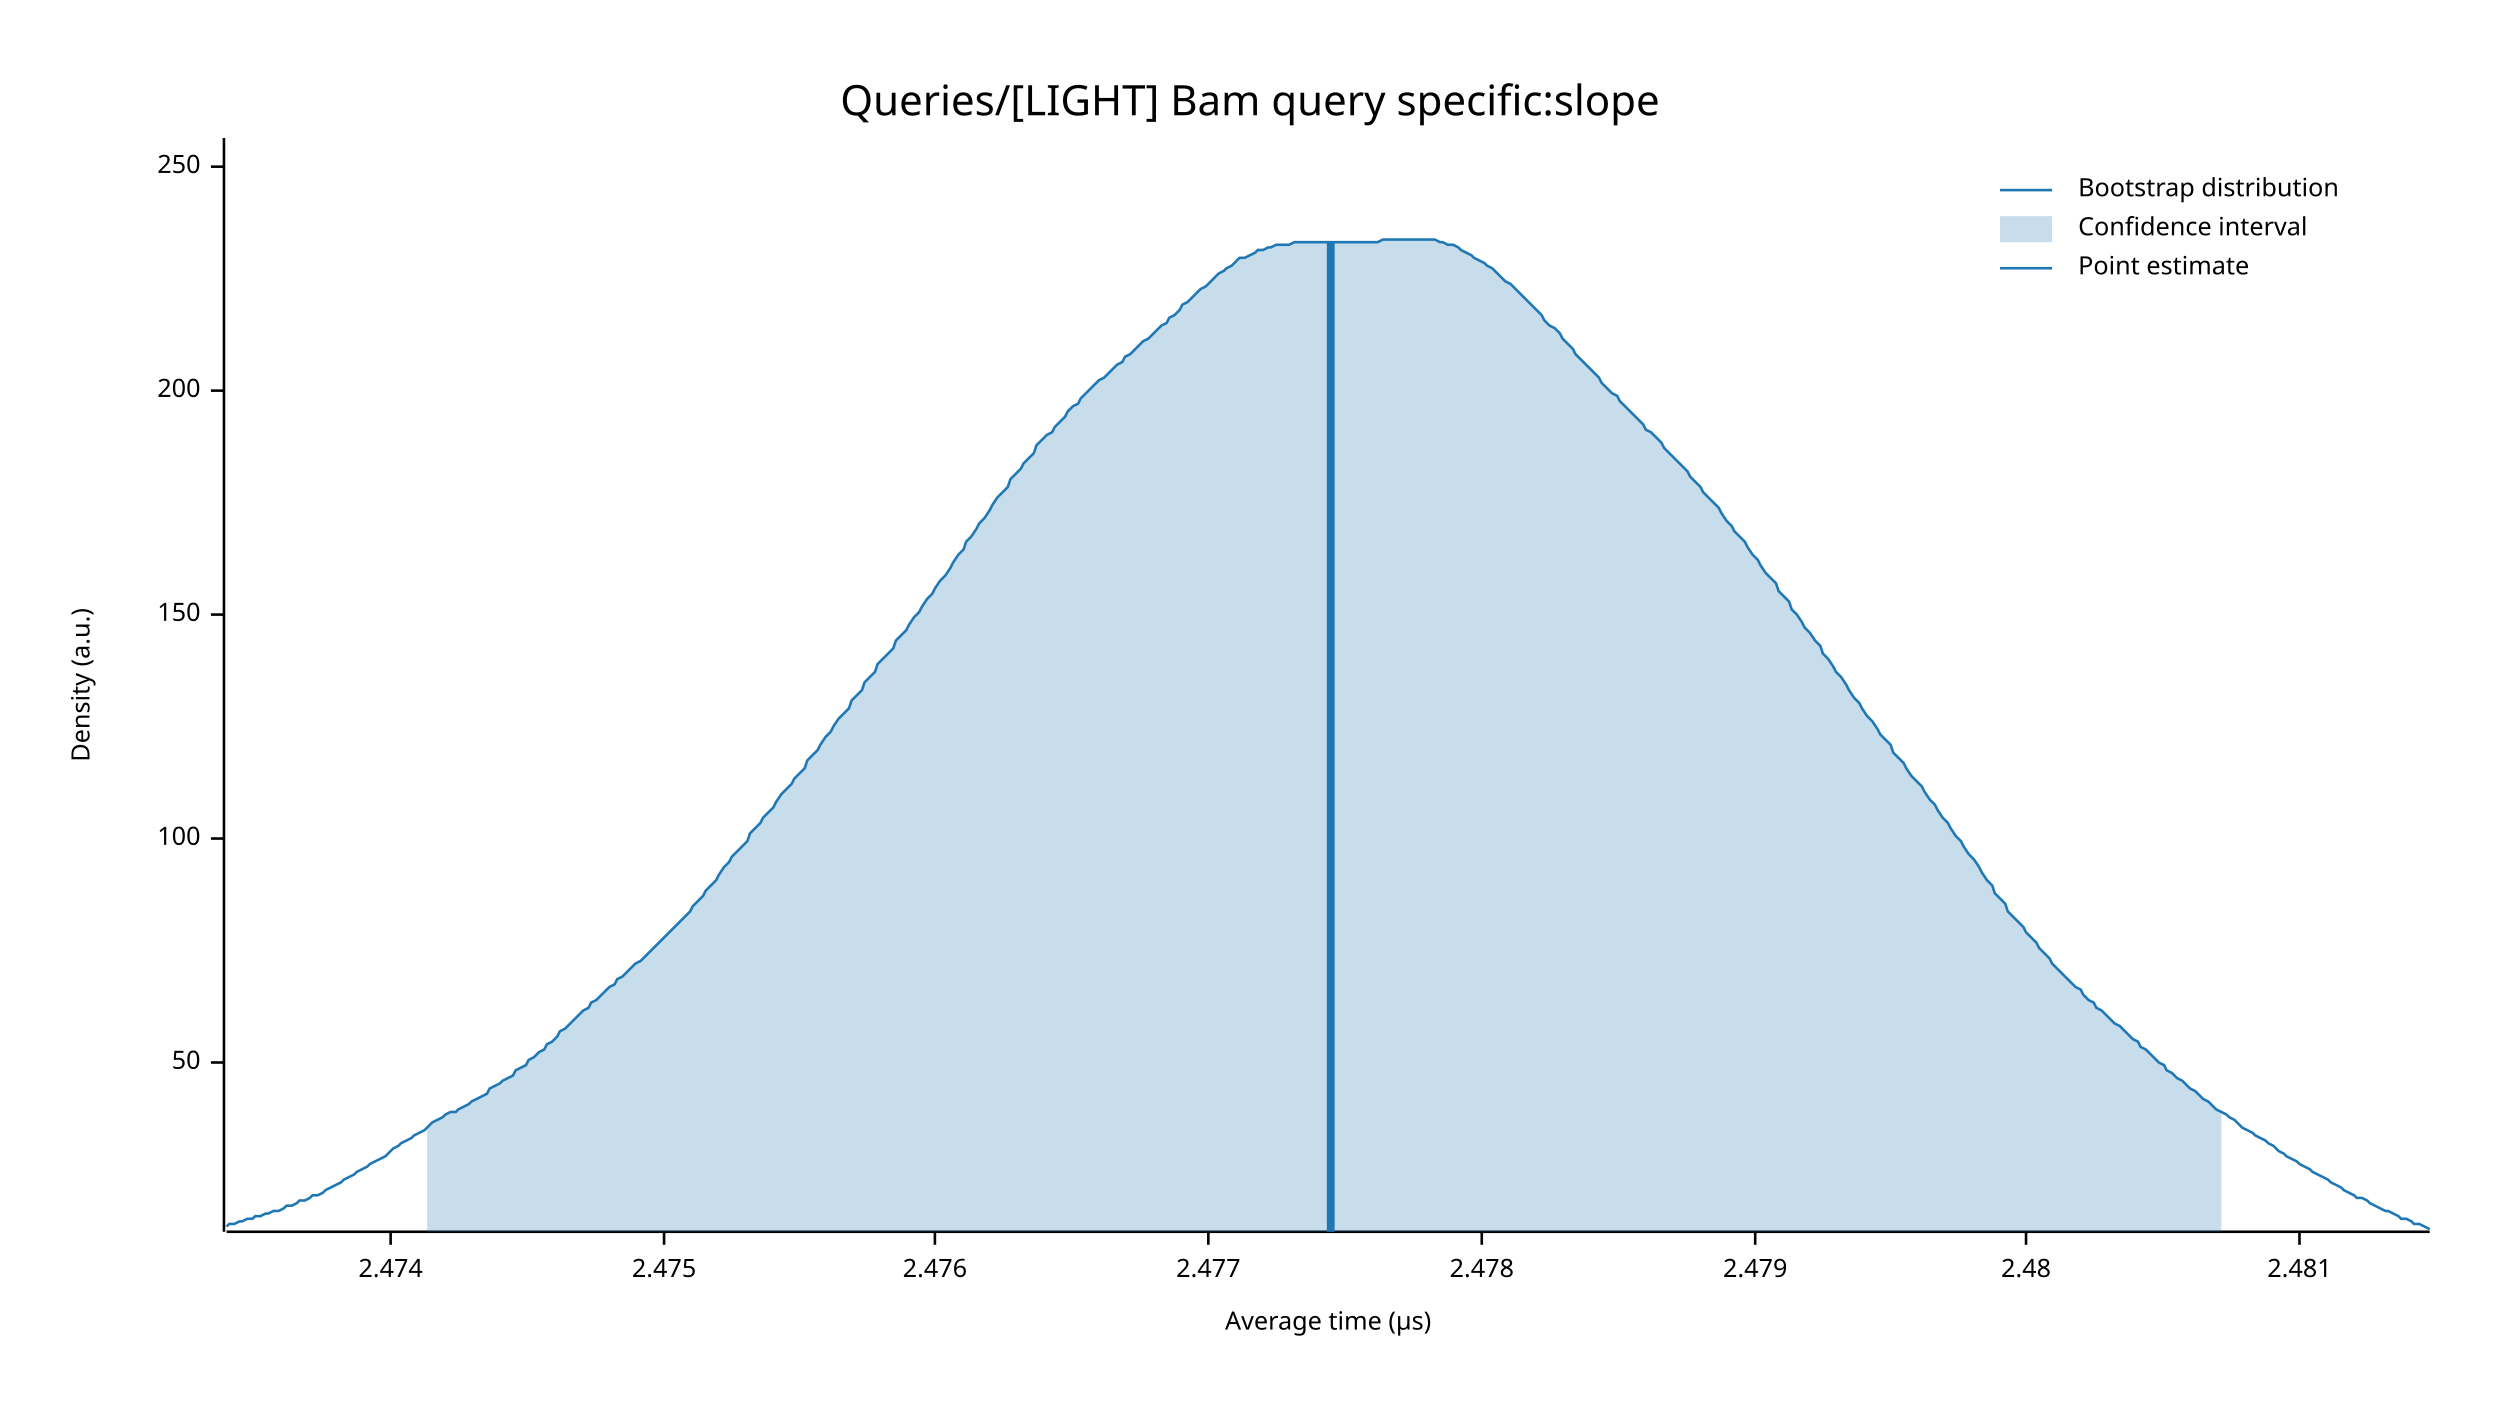
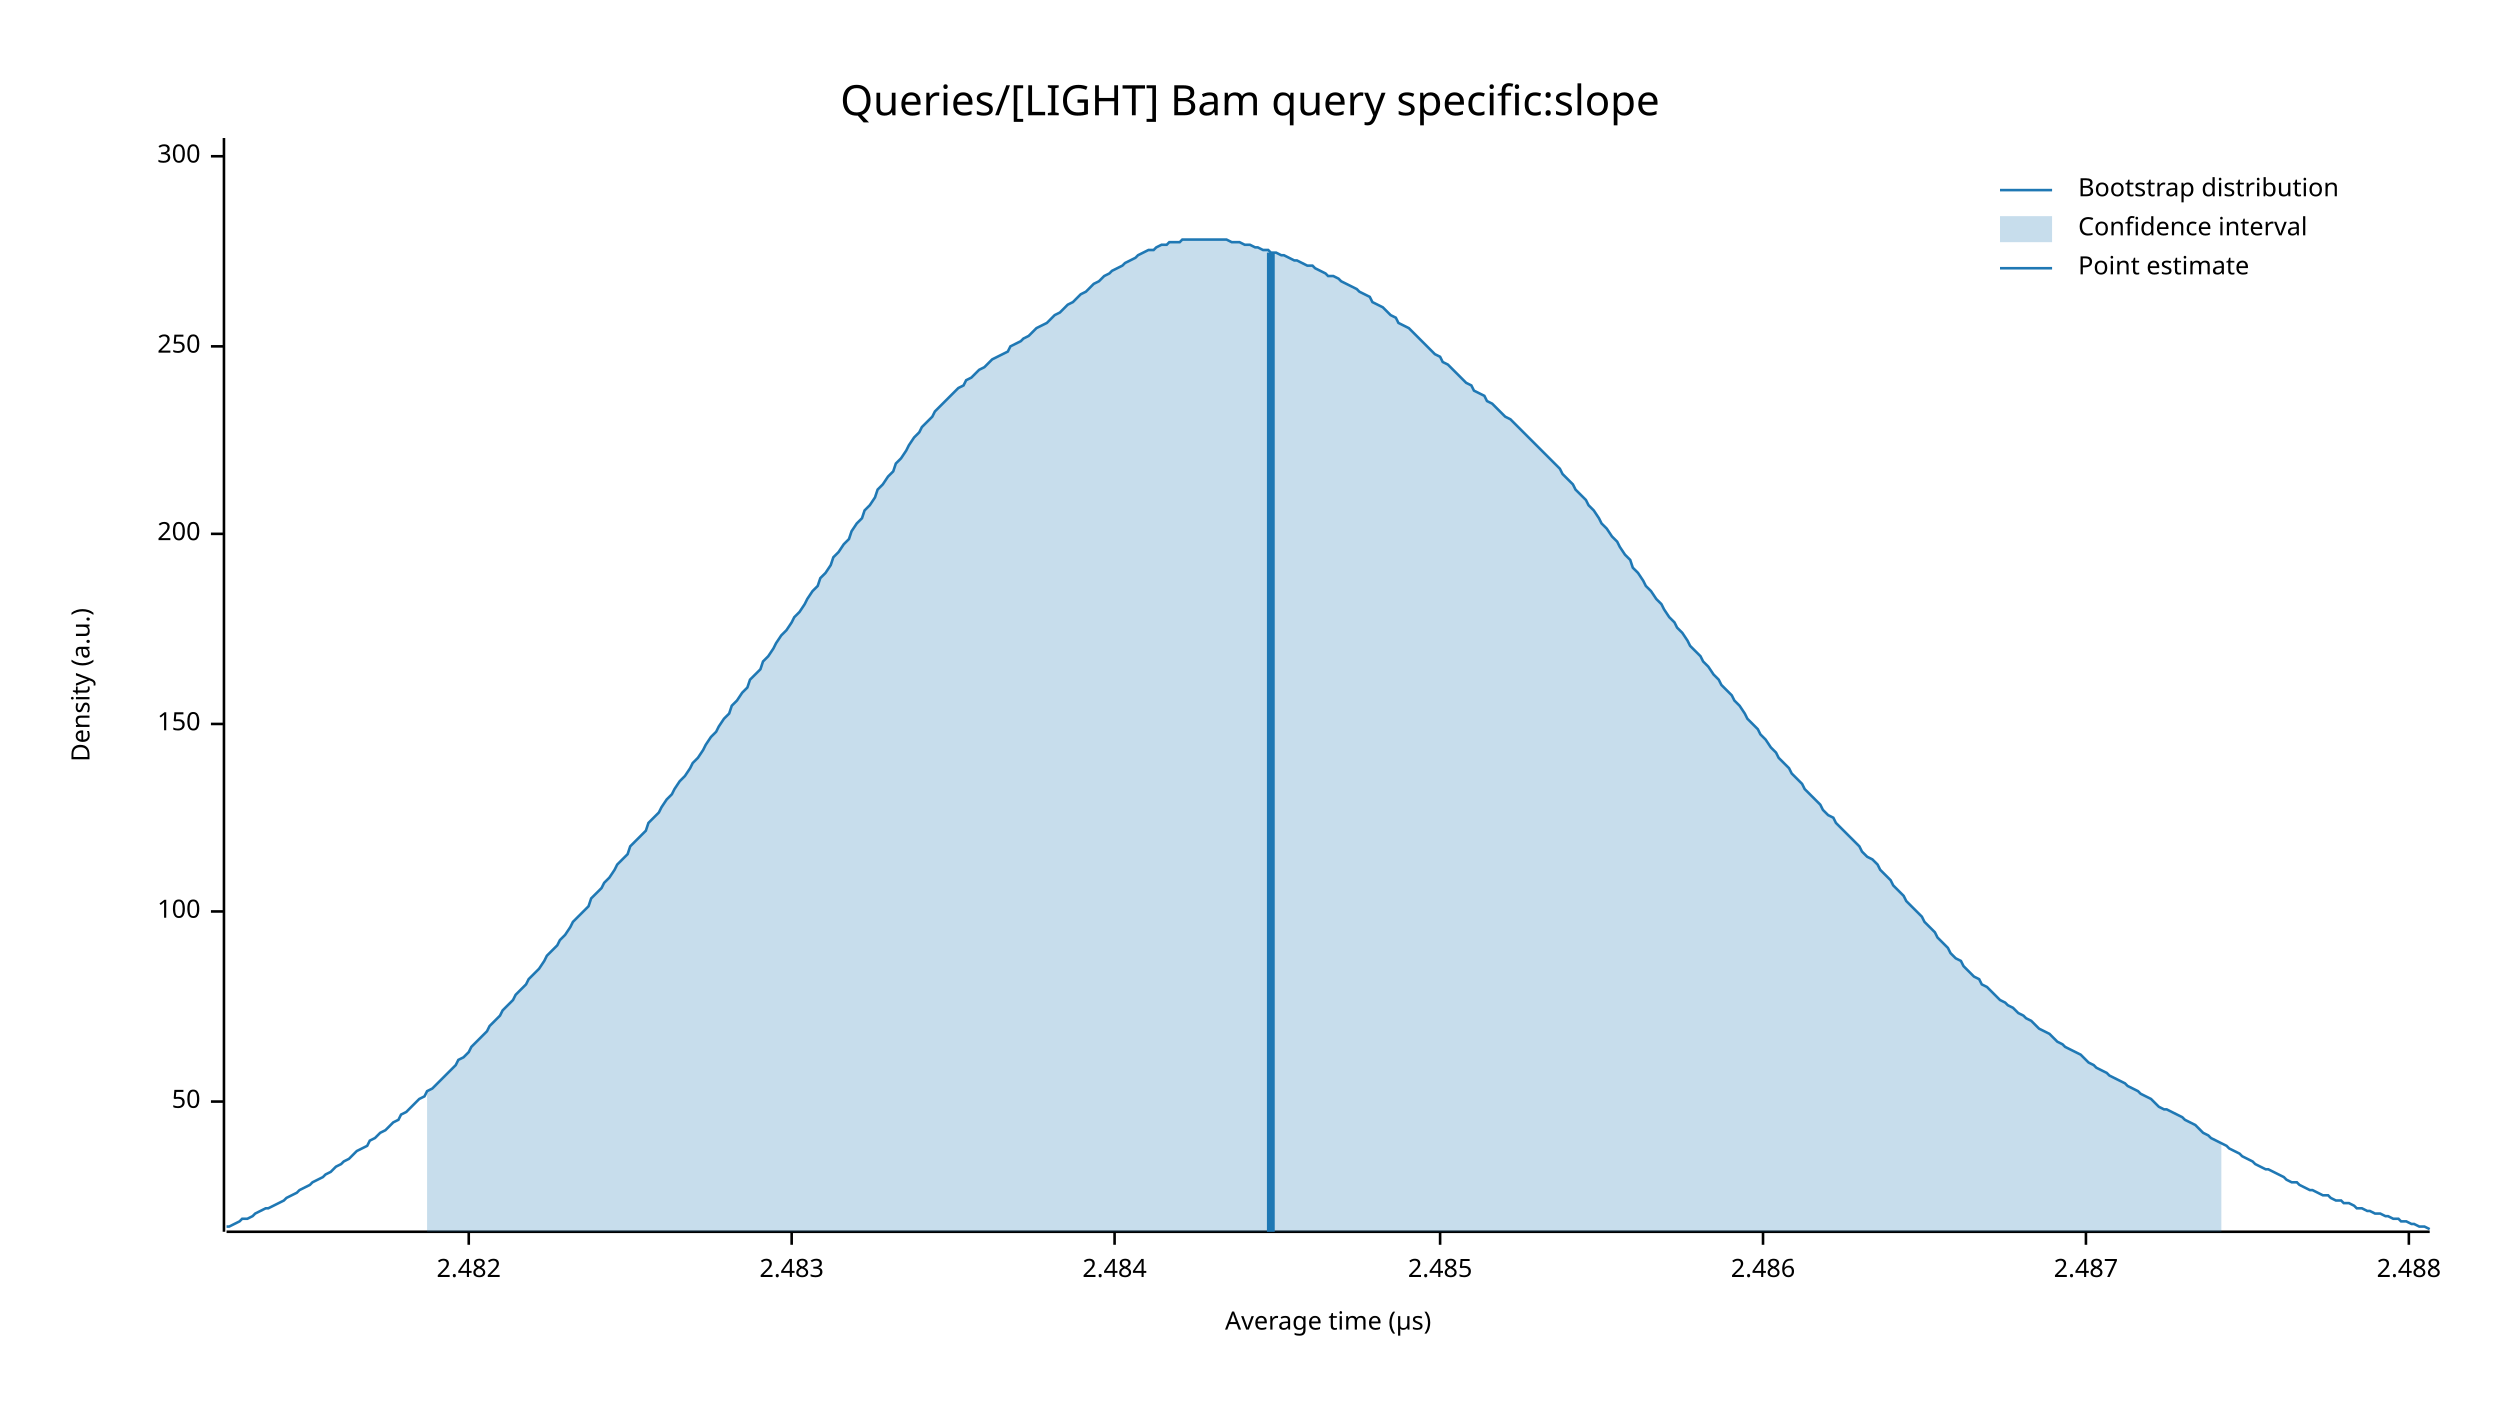
<svg xmlns="http://www.w3.org/2000/svg" width="960" height="540" viewBox="0 0 960 540">
  <text x="480" y="32" dy="0.76em" text-anchor="middle" font-family="sans-serif" font-size="16.129" opacity="1" fill="#000000">
Queries/[LIGHT] Bam query specific:slope
</text>
  <text x="27" y="263" dy="0.76em" text-anchor="middle" font-family="sans-serif" font-size="9.677" opacity="1" fill="#000000" transform="rotate(270, 27, 263)">
Density (a.u.)
</text>
  <text x="510" y="513" dy="-0.5ex" text-anchor="middle" font-family="sans-serif" font-size="9.677" opacity="1" fill="#000000">
Average time (µs)
</text>
  <polyline fill="none" opacity="1" stroke="#000000" stroke-width="1" points="86,53 86,473 " />
-   <text x="77" y="408" dy="0.5ex" text-anchor="end" font-family="sans-serif" font-size="9.677" opacity="1" fill="#000000">
+   <text x="77" y="423" dy="0.5ex" text-anchor="end" font-family="sans-serif" font-size="9.677" opacity="1" fill="#000000">
50
</text>
-   <polyline fill="none" opacity="1" stroke="#000000" stroke-width="1" points="81,408 86,408 " />
-   <text x="77" y="322" dy="0.5ex" text-anchor="end" font-family="sans-serif" font-size="9.677" opacity="1" fill="#000000">
+   <polyline fill="none" opacity="1" stroke="#000000" stroke-width="1" points="81,423 86,423 " />
+   <text x="77" y="350" dy="0.5ex" text-anchor="end" font-family="sans-serif" font-size="9.677" opacity="1" fill="#000000">
100
</text>
-   <polyline fill="none" opacity="1" stroke="#000000" stroke-width="1" points="81,322 86,322 " />
-   <text x="77" y="236" dy="0.5ex" text-anchor="end" font-family="sans-serif" font-size="9.677" opacity="1" fill="#000000">
+   <polyline fill="none" opacity="1" stroke="#000000" stroke-width="1" points="81,350 86,350 " />
+   <text x="77" y="278" dy="0.5ex" text-anchor="end" font-family="sans-serif" font-size="9.677" opacity="1" fill="#000000">
150
</text>
-   <polyline fill="none" opacity="1" stroke="#000000" stroke-width="1" points="81,236 86,236 " />
-   <text x="77" y="150" dy="0.5ex" text-anchor="end" font-family="sans-serif" font-size="9.677" opacity="1" fill="#000000">
+   <polyline fill="none" opacity="1" stroke="#000000" stroke-width="1" points="81,278 86,278 " />
+   <text x="77" y="205" dy="0.5ex" text-anchor="end" font-family="sans-serif" font-size="9.677" opacity="1" fill="#000000">
200
</text>
-   <polyline fill="none" opacity="1" stroke="#000000" stroke-width="1" points="81,150 86,150 " />
-   <text x="77" y="64" dy="0.5ex" text-anchor="end" font-family="sans-serif" font-size="9.677" opacity="1" fill="#000000">
+   <polyline fill="none" opacity="1" stroke="#000000" stroke-width="1" points="81,205 86,205 " />
+   <text x="77" y="133" dy="0.5ex" text-anchor="end" font-family="sans-serif" font-size="9.677" opacity="1" fill="#000000">
250
</text>
-   <polyline fill="none" opacity="1" stroke="#000000" stroke-width="1" points="81,64 86,64 " />
+   <polyline fill="none" opacity="1" stroke="#000000" stroke-width="1" points="81,133 86,133 " />
+   <text x="77" y="60" dy="0.5ex" text-anchor="end" font-family="sans-serif" font-size="9.677" opacity="1" fill="#000000">
+ 300
+ </text>
+   <polyline fill="none" opacity="1" stroke="#000000" stroke-width="1" points="81,60 86,60 " />
  <polyline fill="none" opacity="1" stroke="#000000" stroke-width="1" points="87,473 933,473 " />
-   <text x="150" y="483" dy="0.76em" text-anchor="middle" font-family="sans-serif" font-size="9.677" opacity="1" fill="#000000">
- 2.474
+   <text x="180" y="483" dy="0.76em" text-anchor="middle" font-family="sans-serif" font-size="9.677" opacity="1" fill="#000000">
+ 2.482
</text>
-   <polyline fill="none" opacity="1" stroke="#000000" stroke-width="1" points="150,473 150,478 " />
-   <text x="255" y="483" dy="0.76em" text-anchor="middle" font-family="sans-serif" font-size="9.677" opacity="1" fill="#000000">
- 2.475
+   <polyline fill="none" opacity="1" stroke="#000000" stroke-width="1" points="180,473 180,478 " />
+   <text x="304" y="483" dy="0.76em" text-anchor="middle" font-family="sans-serif" font-size="9.677" opacity="1" fill="#000000">
+ 2.483
</text>
-   <polyline fill="none" opacity="1" stroke="#000000" stroke-width="1" points="255,473 255,478 " />
-   <text x="359" y="483" dy="0.76em" text-anchor="middle" font-family="sans-serif" font-size="9.677" opacity="1" fill="#000000">
- 2.476
+   <polyline fill="none" opacity="1" stroke="#000000" stroke-width="1" points="304,473 304,478 " />
+   <text x="428" y="483" dy="0.76em" text-anchor="middle" font-family="sans-serif" font-size="9.677" opacity="1" fill="#000000">
+ 2.484
</text>
-   <polyline fill="none" opacity="1" stroke="#000000" stroke-width="1" points="359,473 359,478 " />
-   <text x="464" y="483" dy="0.76em" text-anchor="middle" font-family="sans-serif" font-size="9.677" opacity="1" fill="#000000">
- 2.477
+   <polyline fill="none" opacity="1" stroke="#000000" stroke-width="1" points="428,473 428,478 " />
+   <text x="553" y="483" dy="0.76em" text-anchor="middle" font-family="sans-serif" font-size="9.677" opacity="1" fill="#000000">
+ 2.485
</text>
-   <polyline fill="none" opacity="1" stroke="#000000" stroke-width="1" points="464,473 464,478 " />
-   <text x="569" y="483" dy="0.76em" text-anchor="middle" font-family="sans-serif" font-size="9.677" opacity="1" fill="#000000">
- 2.478
+   <polyline fill="none" opacity="1" stroke="#000000" stroke-width="1" points="553,473 553,478 " />
+   <text x="677" y="483" dy="0.76em" text-anchor="middle" font-family="sans-serif" font-size="9.677" opacity="1" fill="#000000">
+ 2.486
</text>
-   <polyline fill="none" opacity="1" stroke="#000000" stroke-width="1" points="569,473 569,478 " />
-   <text x="674" y="483" dy="0.76em" text-anchor="middle" font-family="sans-serif" font-size="9.677" opacity="1" fill="#000000">
- 2.479
+   <polyline fill="none" opacity="1" stroke="#000000" stroke-width="1" points="677,473 677,478 " />
+   <text x="801" y="483" dy="0.76em" text-anchor="middle" font-family="sans-serif" font-size="9.677" opacity="1" fill="#000000">
+ 2.487
</text>
-   <polyline fill="none" opacity="1" stroke="#000000" stroke-width="1" points="674,473 674,478 " />
-   <text x="778" y="483" dy="0.76em" text-anchor="middle" font-family="sans-serif" font-size="9.677" opacity="1" fill="#000000">
- 2.48
+   <polyline fill="none" opacity="1" stroke="#000000" stroke-width="1" points="801,473 801,478 " />
+   <text x="925" y="483" dy="0.76em" text-anchor="middle" font-family="sans-serif" font-size="9.677" opacity="1" fill="#000000">
+ 2.488
</text>
-   <polyline fill="none" opacity="1" stroke="#000000" stroke-width="1" points="778,473 778,478 " />
-   <text x="883" y="483" dy="0.76em" text-anchor="middle" font-family="sans-serif" font-size="9.677" opacity="1" fill="#000000">
- 2.481
- </text>
-   <polyline fill="none" opacity="1" stroke="#000000" stroke-width="1" points="883,473 883,478 " />
-   <polyline fill="none" opacity="1" stroke="#1F78B4" stroke-width="1" points="87,471 88,470 90,470 92,469 93,469 95,468 97,468 98,467 100,467 102,466 103,466 105,465 107,465 109,464 110,463 112,463 114,462 115,461 117,461 119,460 120,459 122,459 124,458 125,457 127,456 129,455 131,454 132,453 134,452 136,451 137,450 139,449 141,448 142,447 144,446 146,445 148,444 149,443 151,441 153,440 154,439 156,438 158,437 159,436 161,435 163,434 164,433 166,431 168,430 170,429 171,428 173,427 175,427 176,426 178,425 180,424 181,423 183,422 185,421 187,420 188,418 190,417 192,416 193,415 195,414 197,413 198,411 200,410 202,409 203,407 205,406 207,404 209,403 210,401 212,400 214,398 215,396 217,395 219,393 220,392 222,390 224,388 226,387 227,385 229,384 231,382 232,381 234,379 236,378 237,376 239,375 241,373 242,372 244,370 246,369 248,367 249,366 251,364 253,362 254,361 256,359 258,357 259,356 261,354 263,352 265,350 266,348 268,346 270,344 271,342 273,340 275,338 276,336 278,333 280,331 281,329 283,327 285,325 287,323 288,320 290,318 292,316 293,314 295,312 297,310 298,308 300,305 302,303 304,301 305,299 307,297 309,295 310,292 312,290 314,288 315,286 317,283 319,281 320,279 322,276 324,274 326,272 327,269 329,267 331,265 332,262 334,260 336,258 337,255 339,253 341,251 343,249 344,246 346,244 348,242 349,240 351,237 353,235 354,233 356,230 358,228 359,226 361,223 363,221 365,218 366,216 368,213 370,211 371,208 373,206 375,203 376,201 378,199 380,196 381,194 383,191 385,189 387,187 388,184 390,182 392,180 393,178 395,176 397,174 398,171 400,169 402,167 404,166 405,164 407,162 409,160 410,158 412,156 414,155 415,153 417,151 419,149 420,148 422,146 424,145 426,143 427,142 429,140 431,139 432,137 434,136 436,134 437,133 439,131 441,130 443,128 444,127 446,125 448,124 449,122 451,121 453,119 454,117 456,116 458,114 459,113 461,111 463,110 465,108 466,107 468,105 470,104 471,103 473,102 475,100 476,99 478,99 480,98 482,97 483,96 485,96 487,95 488,95 490,94 492,94 493,94 495,94 497,93 498,93 500,93 502,93 504,93 505,93 507,93 509,93 510,93 512,93 514,93 515,93 517,93 519,93 521,93 522,93 524,93 526,93 527,93 529,93 531,92 532,92 534,92 536,92 537,92 539,92 541,92 543,92 544,92 546,92 548,92 549,92 551,92 553,93 554,93 556,94 558,94 560,95 561,96 563,97 565,98 566,99 568,100 570,101 571,102 573,103 575,105 576,106 578,108 580,109 582,111 583,112 585,114 587,116 588,117 590,119 592,121 593,123 595,125 597,126 599,128 600,130 602,132 604,134 605,136 607,138 609,140 610,141 612,143 614,145 615,147 617,149 619,151 621,152 622,154 624,156 626,158 627,159 629,161 631,163 632,165 634,166 636,168 638,170 639,172 641,174 643,176 644,177 646,179 648,181 649,183 651,185 653,187 654,189 656,191 658,193 660,195 661,197 663,200 665,202 666,204 668,206 670,208 671,210 673,213 675,215 676,217 678,220 680,222 682,224 683,227 685,229 687,231 688,234 690,236 692,239 693,241 695,243 697,246 699,248 700,251 702,253 704,256 705,258 707,260 709,263 710,265 712,268 714,270 715,272 717,275 719,277 721,280 722,282 724,284 726,286 727,289 729,291 731,293 732,295 734,298 736,300 738,302 739,304 741,307 743,309 744,311 746,314 748,316 749,318 751,321 753,323 754,325 756,328 758,330 760,333 761,335 763,338 765,340 766,343 768,345 770,347 771,350 773,352 775,354 777,356 778,358 780,360 782,362 783,364 785,366 787,368 788,370 790,372 792,374 793,375 795,377 797,379 799,380 800,382 802,384 804,385 805,387 807,388 809,390 810,391 812,393 814,394 816,396 817,397 819,399 821,400 822,402 824,403 826,405 827,406 829,408 831,409 832,411 834,412 836,414 838,415 839,416 841,418 843,419 844,420 846,422 848,423 849,424 851,426 853,427 855,428 856,429 858,430 860,432 861,433 863,434 865,435 866,436 868,437 870,438 871,439 873,440 875,442 877,443 878,444 880,445 882,446 883,447 885,448 887,449 888,450 890,451 892,452 894,453 895,454 897,455 899,456 900,457 902,458 904,459 905,460 907,460 909,461 910,462 912,463 914,464 916,465 917,465 919,466 921,467 922,468 924,468 926,469 927,470 929,470 931,471 933,472 " />
-   <polygon opacity="0.25" fill="#1F78B4" points="164,433 166,431 168,430 170,429 171,428 173,427 175,427 176,426 178,425 180,424 181,423 183,422 185,421 187,420 188,418 190,417 192,416 193,415 195,414 197,413 198,411 200,410 202,409 203,407 205,406 207,404 209,403 210,401 212,400 214,398 215,396 217,395 219,393 220,392 222,390 224,388 226,387 227,385 229,384 231,382 232,381 234,379 236,378 237,376 239,375 241,373 242,372 244,370 246,369 248,367 249,366 251,364 253,362 254,361 256,359 258,357 259,356 261,354 263,352 265,350 266,348 268,346 270,344 271,342 273,340 275,338 276,336 278,333 280,331 281,329 283,327 285,325 287,323 288,320 290,318 292,316 293,314 295,312 297,310 298,308 300,305 302,303 304,301 305,299 307,297 309,295 310,292 312,290 314,288 315,286 317,283 319,281 320,279 322,276 324,274 326,272 327,269 329,267 331,265 332,262 334,260 336,258 337,255 339,253 341,251 343,249 344,246 346,244 348,242 349,240 351,237 353,235 354,233 356,230 358,228 359,226 361,223 363,221 365,218 366,216 368,213 370,211 371,208 373,206 375,203 376,201 378,199 380,196 381,194 383,191 385,189 387,187 388,184 390,182 392,180 393,178 395,176 397,174 398,171 400,169 402,167 404,166 405,164 407,162 409,160 410,158 412,156 414,155 415,153 417,151 419,149 420,148 422,146 424,145 426,143 427,142 429,140 431,139 432,137 434,136 436,134 437,133 439,131 441,130 443,128 444,127 446,125 448,124 449,122 451,121 453,119 454,117 456,116 458,114 459,113 461,111 463,110 465,108 466,107 468,105 470,104 471,103 473,102 475,100 476,99 478,99 480,98 482,97 483,96 485,96 487,95 488,95 490,94 492,94 493,94 495,94 497,93 498,93 500,93 502,93 504,93 505,93 507,93 509,93 510,93 512,93 514,93 515,93 517,93 519,93 521,93 522,93 524,93 526,93 527,93 529,93 531,92 532,92 534,92 536,92 537,92 539,92 541,92 543,92 544,92 546,92 548,92 549,92 551,92 553,93 554,93 556,94 558,94 560,95 561,96 563,97 565,98 566,99 568,100 570,101 571,102 573,103 575,105 576,106 578,108 580,109 582,111 583,112 585,114 587,116 588,117 590,119 592,121 593,123 595,125 597,126 599,128 600,130 602,132 604,134 605,136 607,138 609,140 610,141 612,143 614,145 615,147 617,149 619,151 621,152 622,154 624,156 626,158 627,159 629,161 631,163 632,165 634,166 636,168 638,170 639,172 641,174 643,176 644,177 646,179 648,181 649,183 651,185 653,187 654,189 656,191 658,193 660,195 661,197 663,200 665,202 666,204 668,206 670,208 671,210 673,213 675,215 676,217 678,220 680,222 682,224 683,227 685,229 687,231 688,234 690,236 692,239 693,241 695,243 697,246 699,248 700,251 702,253 704,256 705,258 707,260 709,263 710,265 712,268 714,270 715,272 717,275 719,277 721,280 722,282 724,284 726,286 727,289 729,291 731,293 732,295 734,298 736,300 738,302 739,304 741,307 743,309 744,311 746,314 748,316 749,318 751,321 753,323 754,325 756,328 758,330 760,333 761,335 763,338 765,340 766,343 768,345 770,347 771,350 773,352 775,354 777,356 778,358 780,360 782,362 783,364 785,366 787,368 788,370 790,372 792,374 793,375 795,377 797,379 799,380 800,382 802,384 804,385 805,387 807,388 809,390 810,391 812,393 814,394 816,396 817,397 819,399 821,400 822,402 824,403 826,405 827,406 829,408 831,409 832,411 834,412 836,414 838,415 839,416 841,418 843,419 844,420 846,422 848,423 849,424 851,426 853,427 853,473 164,473 " />
-   <polyline fill="none" opacity="1" stroke="#1F78B4" stroke-width="3" points="511,473 511,93 " />
+   <polyline fill="none" opacity="1" stroke="#000000" stroke-width="1" points="925,473 925,478 " />
+   <polyline fill="none" opacity="1" stroke="#1F78B4" stroke-width="1" points="87,471 88,471 90,470 92,469 93,468 95,468 97,467 98,466 100,465 102,464 103,464 105,463 107,462 109,461 110,460 112,459 114,458 115,457 117,456 119,455 120,454 122,453 124,452 125,451 127,450 129,448 131,447 132,446 134,445 136,443 137,442 139,441 141,440 142,438 144,437 146,435 148,434 149,433 151,431 153,430 154,428 156,427 158,425 159,424 161,422 163,421 164,419 166,418 168,416 170,414 171,413 173,411 175,409 176,407 178,406 180,404 181,402 183,400 185,398 187,396 188,394 190,392 192,390 193,388 195,386 197,384 198,382 200,380 202,378 203,376 205,374 207,372 209,369 210,367 212,365 214,363 215,361 217,359 219,356 220,354 222,352 224,350 226,348 227,345 229,343 231,341 232,339 234,337 236,334 237,332 239,330 241,328 242,325 244,323 246,321 248,319 249,316 251,314 253,312 254,310 256,307 258,305 259,303 261,300 263,298 265,295 266,293 268,291 270,288 271,286 273,283 275,281 276,279 278,276 280,274 281,271 283,269 285,266 287,264 288,261 290,259 292,257 293,254 295,252 297,249 298,247 300,244 302,242 304,239 305,237 307,235 309,232 310,230 312,227 314,225 315,222 317,220 319,217 320,214 322,212 324,209 326,207 327,204 329,201 331,199 332,196 334,194 336,191 337,188 339,186 341,183 343,181 344,178 346,176 348,173 349,171 351,168 353,166 354,164 356,162 358,160 359,158 361,156 363,154 365,152 366,151 368,149 370,148 371,146 373,145 375,143 376,142 378,141 380,139 381,138 383,137 385,136 387,135 388,133 390,132 392,131 393,130 395,129 397,127 398,126 400,125 402,124 404,122 405,121 407,120 409,118 410,117 412,116 414,114 415,113 417,112 419,110 420,109 422,108 424,106 426,105 427,104 429,103 431,102 432,101 434,100 436,99 437,98 439,97 441,96 443,96 444,95 446,94 448,94 449,93 451,93 453,93 454,92 456,92 458,92 459,92 461,92 463,92 465,92 466,92 468,92 470,92 471,92 473,93 475,93 476,93 478,94 480,94 482,95 483,95 485,96 487,96 488,97 490,97 492,98 493,98 495,99 497,100 498,100 500,101 502,102 504,102 505,103 507,104 509,105 510,106 512,106 514,107 515,108 517,109 519,110 521,111 522,112 524,113 526,114 527,116 529,117 531,118 532,119 534,121 536,122 537,124 539,125 541,126 543,128 544,129 546,131 548,133 549,134 551,136 553,137 554,139 556,140 558,142 560,144 561,145 563,147 565,148 566,150 568,151 570,152 571,154 573,155 575,157 576,158 578,160 580,161 582,163 583,164 585,166 587,168 588,169 590,171 592,173 593,174 595,176 597,178 599,180 600,182 602,184 604,186 605,188 607,190 609,192 610,194 612,196 614,199 615,201 617,203 619,206 621,208 622,210 624,213 626,215 627,218 629,220 631,223 632,225 634,227 636,230 638,232 639,234 641,237 643,239 644,241 646,243 648,246 649,248 651,250 653,252 654,254 656,256 658,259 660,261 661,263 663,265 665,267 666,269 668,271 670,274 671,276 673,278 675,280 676,282 678,284 680,287 682,289 683,291 685,293 687,295 688,297 690,299 692,301 693,303 695,305 697,307 699,309 700,311 702,313 704,314 705,316 707,318 709,320 710,321 712,323 714,325 715,327 717,329 719,330 721,332 722,334 724,336 726,338 727,340 729,342 731,344 732,346 734,348 736,350 738,352 739,354 741,356 743,358 744,360 746,362 748,364 749,366 751,368 753,369 754,371 756,373 758,375 760,376 761,378 763,379 765,381 766,382 768,384 770,385 771,386 773,387 775,389 777,390 778,391 780,392 782,394 783,395 785,396 787,397 788,398 790,400 792,401 793,402 795,403 797,404 799,405 800,406 802,408 804,409 805,410 807,411 809,412 810,413 812,414 814,415 816,416 817,417 819,418 821,419 822,420 824,421 826,422 827,423 829,425 831,426 832,426 834,427 836,428 838,429 839,430 841,431 843,432 844,433 846,435 848,436 849,437 851,438 853,439 855,440 856,441 858,442 860,443 861,444 863,445 865,446 866,447 868,448 870,449 871,449 873,450 875,451 877,452 878,453 880,454 882,454 883,455 885,456 887,457 888,457 890,458 892,459 894,459 895,460 897,461 899,461 900,462 902,462 904,463 905,464 907,464 909,465 910,465 912,466 914,466 916,467 917,467 919,468 921,468 922,469 924,469 926,470 927,470 929,471 931,471 933,472 " />
+   <polygon opacity="0.25" fill="#1F78B4" points="164,419 166,418 168,416 170,414 171,413 173,411 175,409 176,407 178,406 180,404 181,402 183,400 185,398 187,396 188,394 190,392 192,390 193,388 195,386 197,384 198,382 200,380 202,378 203,376 205,374 207,372 209,369 210,367 212,365 214,363 215,361 217,359 219,356 220,354 222,352 224,350 226,348 227,345 229,343 231,341 232,339 234,337 236,334 237,332 239,330 241,328 242,325 244,323 246,321 248,319 249,316 251,314 253,312 254,310 256,307 258,305 259,303 261,300 263,298 265,295 266,293 268,291 270,288 271,286 273,283 275,281 276,279 278,276 280,274 281,271 283,269 285,266 287,264 288,261 290,259 292,257 293,254 295,252 297,249 298,247 300,244 302,242 304,239 305,237 307,235 309,232 310,230 312,227 314,225 315,222 317,220 319,217 320,214 322,212 324,209 326,207 327,204 329,201 331,199 332,196 334,194 336,191 337,188 339,186 341,183 343,181 344,178 346,176 348,173 349,171 351,168 353,166 354,164 356,162 358,160 359,158 361,156 363,154 365,152 366,151 368,149 370,148 371,146 373,145 375,143 376,142 378,141 380,139 381,138 383,137 385,136 387,135 388,133 390,132 392,131 393,130 395,129 397,127 398,126 400,125 402,124 404,122 405,121 407,120 409,118 410,117 412,116 414,114 415,113 417,112 419,110 420,109 422,108 424,106 426,105 427,104 429,103 431,102 432,101 434,100 436,99 437,98 439,97 441,96 443,96 444,95 446,94 448,94 449,93 451,93 453,93 454,92 456,92 458,92 459,92 461,92 463,92 465,92 466,92 468,92 470,92 471,92 473,93 475,93 476,93 478,94 480,94 482,95 483,95 485,96 487,96 488,97 490,97 492,98 493,98 495,99 497,100 498,100 500,101 502,102 504,102 505,103 507,104 509,105 510,106 512,106 514,107 515,108 517,109 519,110 521,111 522,112 524,113 526,114 527,116 529,117 531,118 532,119 534,121 536,122 537,124 539,125 541,126 543,128 544,129 546,131 548,133 549,134 551,136 553,137 554,139 556,140 558,142 560,144 561,145 563,147 565,148 566,150 568,151 570,152 571,154 573,155 575,157 576,158 578,160 580,161 582,163 583,164 585,166 587,168 588,169 590,171 592,173 593,174 595,176 597,178 599,180 600,182 602,184 604,186 605,188 607,190 609,192 610,194 612,196 614,199 615,201 617,203 619,206 621,208 622,210 624,213 626,215 627,218 629,220 631,223 632,225 634,227 636,230 638,232 639,234 641,237 643,239 644,241 646,243 648,246 649,248 651,250 653,252 654,254 656,256 658,259 660,261 661,263 663,265 665,267 666,269 668,271 670,274 671,276 673,278 675,280 676,282 678,284 680,287 682,289 683,291 685,293 687,295 688,297 690,299 692,301 693,303 695,305 697,307 699,309 700,311 702,313 704,314 705,316 707,318 709,320 710,321 712,323 714,325 715,327 717,329 719,330 721,332 722,334 724,336 726,338 727,340 729,342 731,344 732,346 734,348 736,350 738,352 739,354 741,356 743,358 744,360 746,362 748,364 749,366 751,368 753,369 754,371 756,373 758,375 760,376 761,378 763,379 765,381 766,382 768,384 770,385 771,386 773,387 775,389 777,390 778,391 780,392 782,394 783,395 785,396 787,397 788,398 790,400 792,401 793,402 795,403 797,404 799,405 800,406 802,408 804,409 805,410 807,411 809,412 810,413 812,414 814,415 816,416 817,417 819,418 821,419 822,420 824,421 826,422 827,423 829,425 831,426 832,426 834,427 836,428 838,429 839,430 841,431 843,432 844,433 846,435 848,436 849,437 851,438 853,439 853,473 164,473 " />
+   <polyline fill="none" opacity="1" stroke="#1F78B4" stroke-width="3" points="488,473 488,97 " />
  <text x="798" y="68" dy="0.76em" text-anchor="start" font-family="sans-serif" font-size="9.677" opacity="1" fill="#000000">
Bootstrap distribution
</text>
  <text x="798" y="83" dy="0.76em" text-anchor="start" font-family="sans-serif" font-size="9.677" opacity="1" fill="#000000">
Confidence interval
</text>
  <text x="798" y="98" dy="0.76em" text-anchor="start" font-family="sans-serif" font-size="9.677" opacity="1" fill="#000000">
Point estimate
</text>
  <polyline fill="none" opacity="1" stroke="#1F78B4" stroke-width="1" points="768,73 788,73 " />
  <rect x="768" y="83" width="20" height="10" opacity="0.25" fill="#1F78B4" stroke="none" />
  <polyline fill="none" opacity="1" stroke="#1F78B4" stroke-width="1" points="768,103 788,103 " />
</svg>
